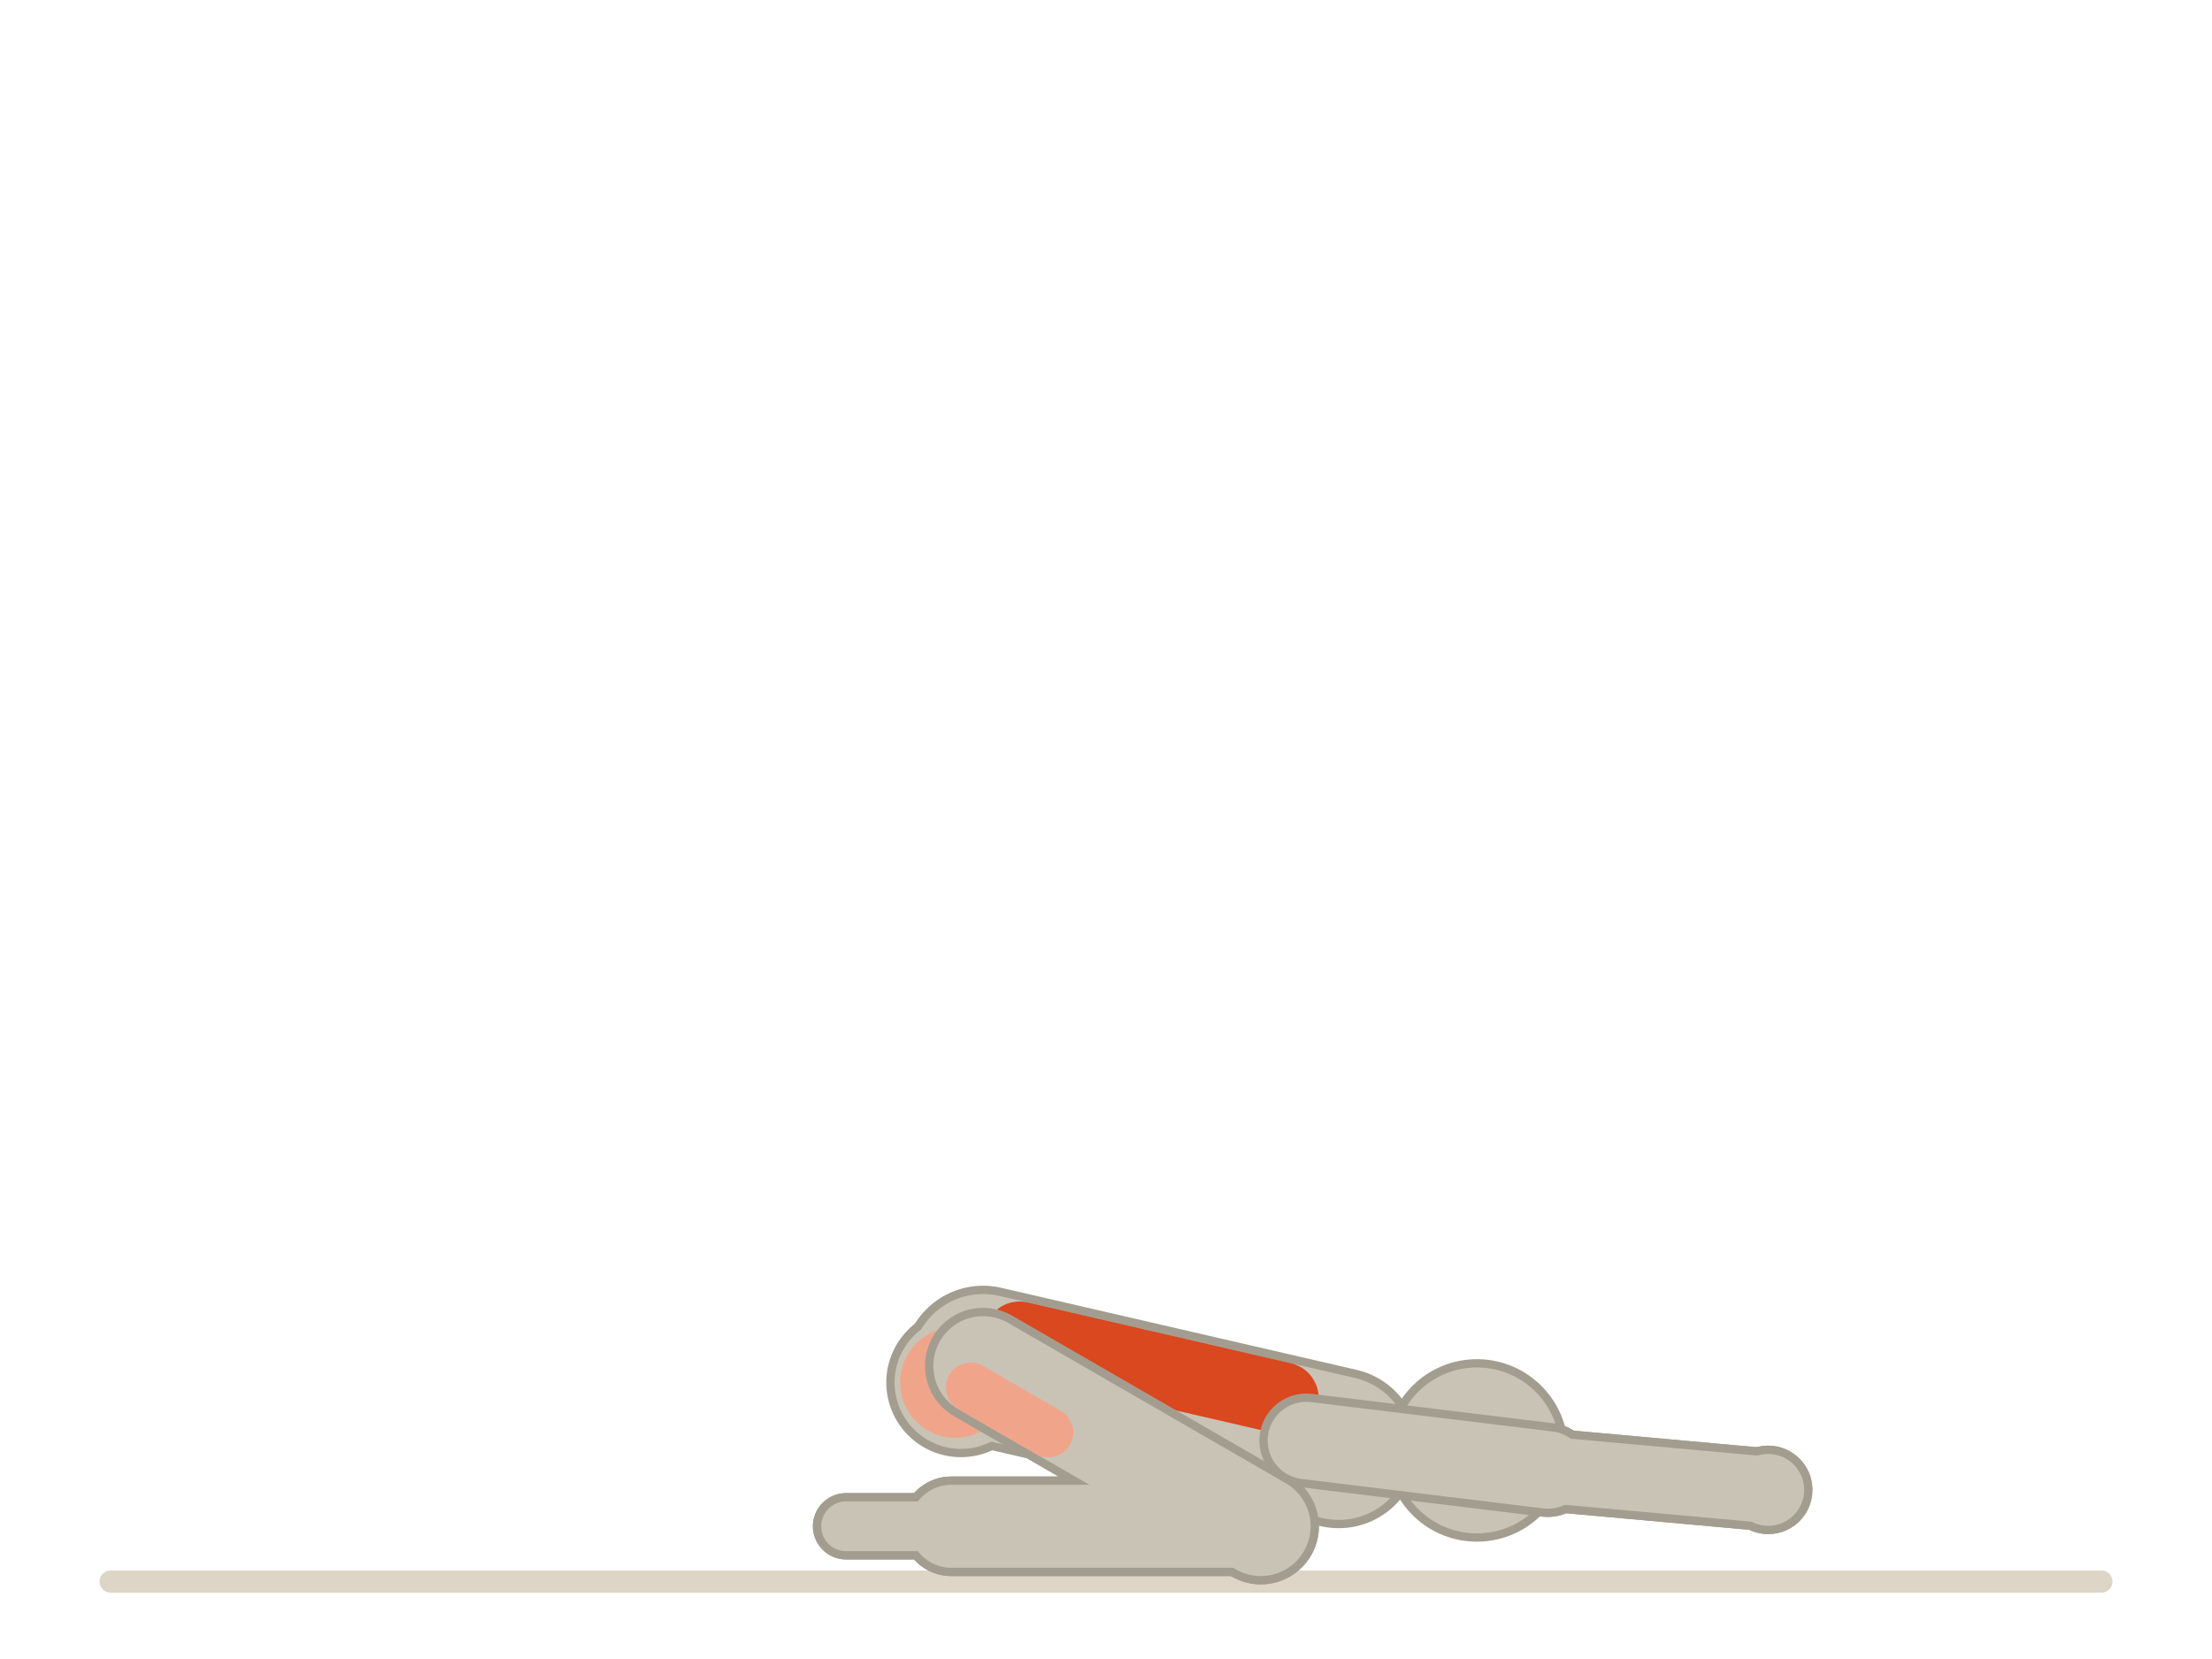
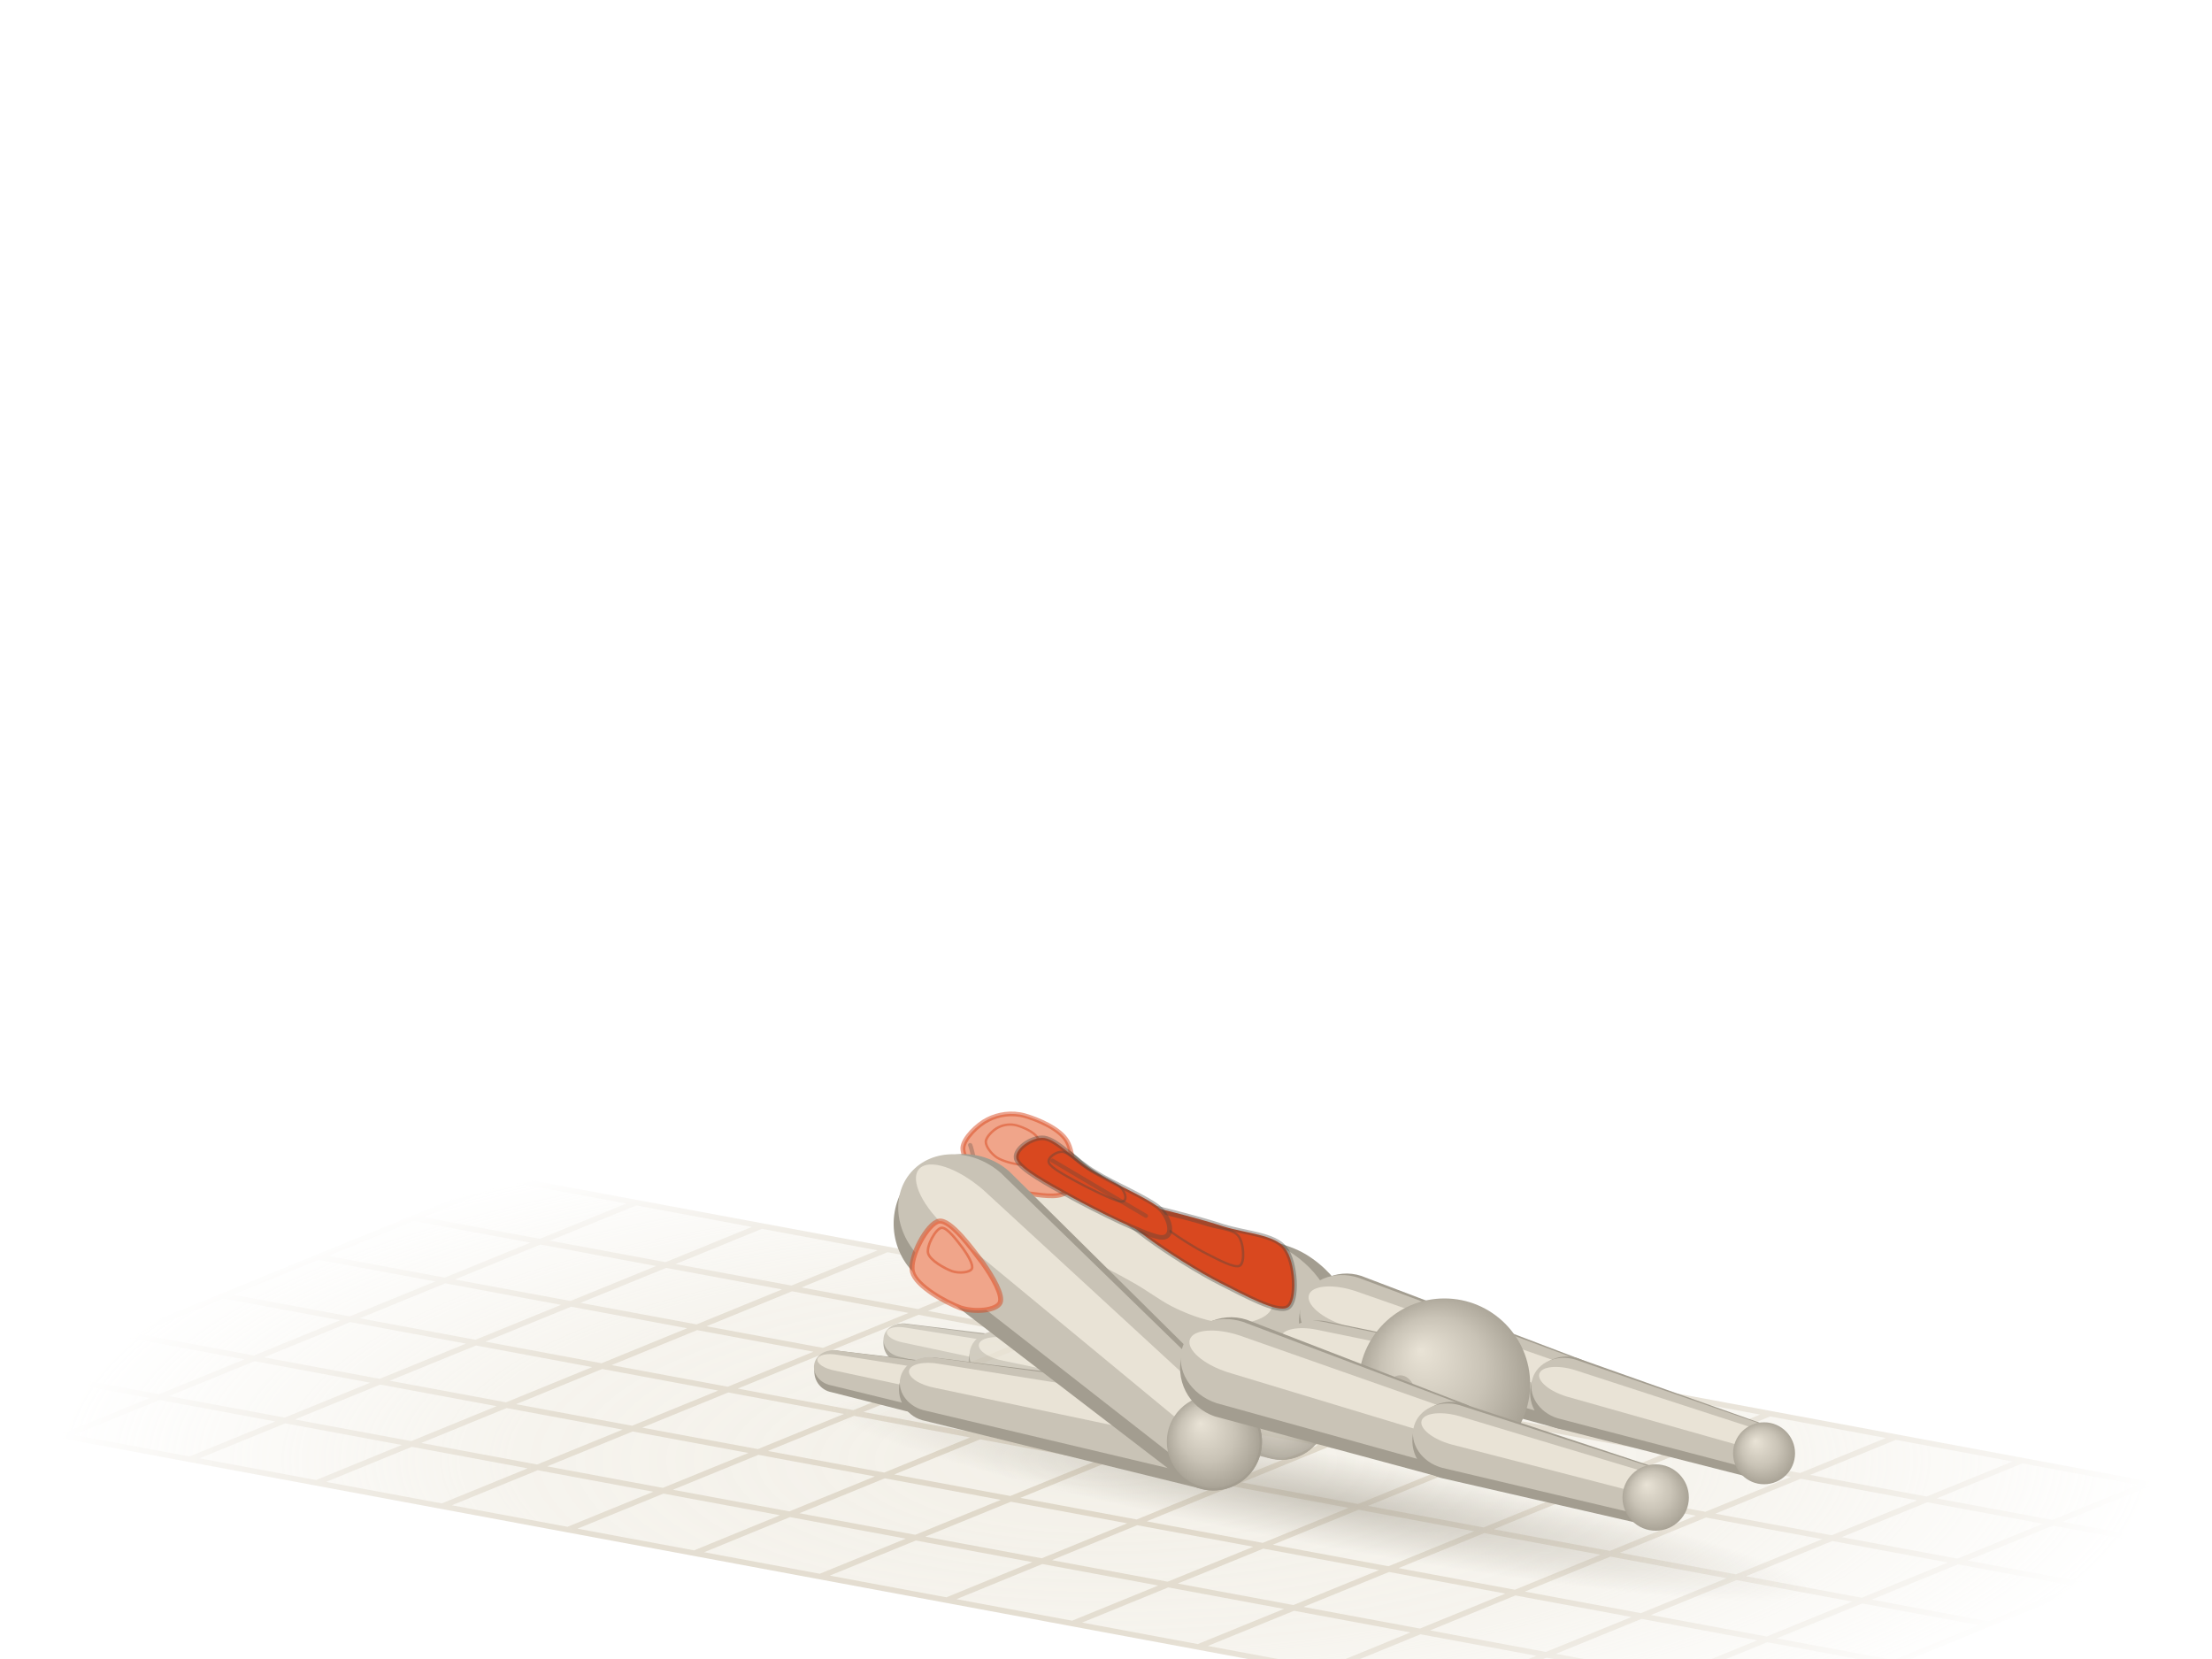
<svg xmlns="http://www.w3.org/2000/svg" viewBox="0 0 400 300">
-   <line x1="20" y1="286" x2="380" y2="286" stroke="#ddd5c5" stroke-width="4" stroke-linecap="round" />
-   <g transform="translate(177.77 247)">
-     <animateTransform attributeName="transform" type="translate" values="177.77 247;172.84 258.08;177.77 247" dur="3s" repeatCount="indefinite" calcMode="spline" keyTimes="0;0.5;1" keySplines="0.45 0 0.55 1;0.45 0 0.55 1" />
-     <g>
-       <g>
-         <g transform="rotate(103)">
-           <animateTransform attributeName="transform" type="rotate" values="103;98;103" dur="3s" repeatCount="indefinite" calcMode="spline" keyTimes="0;0.5;1" keySplines="0.45 0 0.55 1;0.45 0 0.55 1" />
-           <g transform="translate(0 -60)">
-             <g transform="rotate(173.94)">
-               <animateTransform attributeName="transform" type="rotate" values="173.94;176.37;173.94" dur="3s" repeatCount="indefinite" calcMode="spline" keyTimes="0;0.5;1" keySplines="0.45 0 0.55 1;0.45 0 0.55 1" />
-               <line x1="0" y1="0" x2="0" y2="44" stroke="#a39d90" stroke-width="17" stroke-linecap="round" />
-               <g transform="translate(0 44)">
-                 <g transform="rotate(-1.77)">
-                   <line x1="0" y1="0" x2="0" y2="40" stroke="#a39d90" stroke-width="15" stroke-linecap="round" />
-                   <g transform="translate(0 40)">
-                     <g>
-                       <circle cx="0" cy="0" r="8" fill="#a39d90" />
-                     </g>
-                   </g>
-                 </g>
-               </g>
-             </g>
-           </g>
-         </g>
-       </g>
+   <defs>
+     <radialGradient id="aq-sph" cx=".5" cy=".5" r=".55" fx=".36" fy=".3">
+       <stop offset="0" stop-color="#e9e3d6" />
+       <stop offset=".55" stop-color="#c9c3b6" />
+       <stop offset="1" stop-color="#a39d90" />
+     </radialGradient>
+     <path id="aqs0" d="M-8.8 1.1C-8.6 5.5 -8.3 11.9 -5.9 14.3C-3.4 16.7 1.3 15.5 5.9 15.4C10.4 15.3 16.6 13.8 21.5 13.8C26.3 13.7 30.9 14.2 35.1 14.9C39.4 15.5 43.3 17.3 46.8 17.6C50.4 17.9 53.7 17.5 56.6 16.5C59.5 15.5 62.3 13.8 64.4 11.6C66.5 9.4 68.5 6 69.3 3.3C70.1 0.6 70.1 -1.7 69.3 -4.4C68.5 -7.1 66.8 -11 64.4 -13.2C62 -15.4 58.5 -17.1 54.6 -17.6C50.7 -18.1 45.5 -16.6 41 -15.9C36.4 -15.3 31.9 -13.8 27.3 -13.8C22.8 -13.7 17.9 -14.7 13.7 -15.4C9.4 -16.1 5.4 -18.7 2 -18.2C-1.5 -17.6 -5 -15.3 -6.8 -12.1C-8.6 -8.9 -8.9 -3.3 -8.8 1.1Z" />
+     <path id="aqs4" d="M0 9.2L41.9 7A7 7 0 0 0 41.9 -7L0 -9.2A9.2 9.2 0 0 0 0 9.2Z" />
+     <path id="aqs5" d="M0 7L38.4 5.2A5.2 5.2 0 0 0 38.4 -5.2L0 -7A7 7 0 0 0 0 7Z" />
+     <path id="aqs6" d="M0 12.6L60 8.8A8.8 8.8 0 0 0 60 -8.8L0 -12.6A12.6 12.6 0 0 0 0 12.6Z" />
+     <path id="aqs8" d="M0 8.8L51.9 5.8A5.8 5.8 0 0 0 51.9 -5.8L0 -8.8A8.8 8.8 0 0 0 0 8.8Z" />
+     <path id="aqs9" d="M0 5.2L21.3 3.8A3.8 3.8 0 0 0 21.3 -3.8L0 -5.2A5.2 5.2 0 0 0 0 5.2Z" />
+     <path id="aqs10" d="M0 8.6L41.9 6.6A6.6 6.6 0 0 0 41.9 -6.6L0 -8.6A8.6 8.6 0 0 0 0 8.6Z" />
+     <path id="aqs11" d="M0 6.6L37.3 4.9A4.9 4.9 0 0 0 37.3 -4.9L0 -6.6A6.6 6.6 0 0 0 0 6.6Z" />
+     <path id="aqs12" d="M0 11.8L60.6 8.3A8.3 8.3 0 0 0 60.6 -8.3L0 -11.8A11.8 11.8 0 0 0 0 11.8Z" />
+     <path id="aqs14" d="M0 8.3L51.9 5.5A5.5 5.5 0 0 0 51.9 -5.5L0 -8.3A8.3 8.3 0 0 0 0 8.3Z" />
+     <path id="aqs15" d="M0 4.9L21.3 3.6A3.6 3.6 0 0 0 21.3 -3.6L0 -4.9A4.9 4.9 0 0 0 0 4.9Z" />
+     <path id="aqs16" d="M0 6.8L11.2 6.8A6.8 6.8 0 0 0 11.2 -6.8L0 -6.8A6.8 6.8 0 0 0 0 6.8Z" />
+     <radialGradient id="aq-fade" gradientUnits="userSpaceOnUse" cx="200" cy="264" r="190" gradientTransform="translate(200 264) scale(1 .32) translate(-200 -264)">
+       <stop offset="0" stop-color="#fff" />
+       <stop offset=".55" stop-color="#fff" stop-opacity=".75" />
+       <stop offset="1" stop-color="#fff" stop-opacity="0" />
+     </radialGradient>
+     <mask id="aq-gm" maskUnits="userSpaceOnUse" x="0" y="0" width="400" height="300">
+       <rect width="400" height="300" fill="url(#aq-fade)" />
+     </mask>
+     <radialGradient id="aq-shd">
+       <stop offset="0" stop-color="#a39d90" stop-opacity=".5" />
+       <stop offset=".55" stop-color="#a39d90" stop-opacity=".22" />
+       <stop offset="1" stop-color="#a39d90" stop-opacity="0" />
+     </radialGradient>
+   </defs>
+   <g mask="url(#aq-gm)">
+     <path d="M92.1 213.2L411.3 272.6L307.9 314.8L-11.3 255.4Z" fill="#efeadf" fill-opacity=".7" />
+     <path d="M92.1 213.2L-11.3 255.4M114.9 217.5L11.5 259.7M137.7 221.7L34.3 263.9M160.5 225.9L57.1 268.2M183.3 230.2L79.9 272.4M206.1 234.4L102.7 276.6M228.9 238.6L125.5 280.9M251.7 242.9L148.3 285.1M274.5 247.1L171.1 289.4M297.3 251.4L193.9 293.6M320.1 255.6L216.7 297.8M342.9 259.8L239.5 302.1M365.7 264.1L262.3 306.3M388.5 268.3L285.1 310.5M411.3 272.6L307.9 314.8M92.1 213.2L411.3 272.6M74.9 220.3L394 279.6M57.6 227.3L376.8 286.6M40.4 234.3L359.6 293.7M23.2 241.4L342.4 300.7M6 248.4L325.1 307.7M-11.3 255.4L307.9 314.8" fill="none" stroke="#ddd5c5" stroke-width="1" />
+   </g>
+   <g transform="rotate(10.5)">
+     <ellipse fill="url(#aq-shd)" cx="284.2" cy="223" rx="90.3" ry="8.4">
+       <animate attributeName="cx" values="284.2;284.2;284.1;283.8;283.5;283.1;282.8;282.6;282.5;282.6;282.8;283.1;283.5;283.8;284.1;284.2;284.2" dur="3s" repeatCount="indefinite" />
+       <animate attributeName="rx" values="90.3;90.3;90.1;89.8;89.4;89;88.8;88.7;88.6;88.7;88.8;89;89.4;89.8;90.1;90.3;90.3" dur="3s" repeatCount="indefinite" />
+     </ellipse>
+   </g>
+   <g opacity=".82">
+     <g transform="translate(184.3 246.8) rotate(-169.5)">
+       <animateTransform attributeName="transform" type="translate" values="184.3 246.8;184.3 246.9;184.4 246.9;184.5 247;184.5 247;184.5 247;184.4 246.9;184.3 246.9;184.3 246.8;184.3 246.9;184.4 246.9;184.5 247;184.5 247;184.5 247;184.4 246.9;184.3 246.9;184.3 246.8" dur="3s" repeatCount="indefinite" />
+       <animateTransform attributeName="transform" type="rotate" values="-169.5;-169.5;-169.5;-169.5;-169.5;-169.5;-169.5;-169.5;-169.5;-169.5;-169.5;-169.5;-169.5;-169.5;-169.5;-169.5;-169.5" additive="sum" dur="3s" repeatCount="indefinite" />
+       <use href="#aqs15" fill="#a39d90" />
+       <use href="#aqs15" fill="#c9c3b6" transform="matrix(0.98 0 0 0.84 0.6 0.5)" />
+       <use href="#aqs15" fill="#e9e3d6" transform="matrix(0.9 0 0 0.38 2.2 1.5)" />
+     </g>
+     <g transform="translate(231.7 255.7) rotate(-169.5)">
+       <animateTransform attributeName="transform" type="translate" values="231.7 255.7;231.7 255.7;231.8 255.7;231.9 255.8;232 255.8;231.9 255.8;231.8 255.7;231.7 255.7;231.7 255.7;231.7 255.7;231.8 255.7;231.9 255.8;232 255.8;231.9 255.8;231.8 255.7;231.7 255.7;231.7 255.7" dur="3s" repeatCount="indefinite" />
+       <animateTransform attributeName="transform" type="rotate" values="-169.5;-169.5;-169.5;-169.5;-169.5;-169.5;-169.5;-169.5;-169.5;-169.5;-169.5;-169.5;-169.5;-169.5;-169.5;-169.5;-169.5" additive="sum" dur="3s" repeatCount="indefinite" />
+       <use href="#aqs14" fill="#a39d90" />
+       <use href="#aqs14" fill="#c9c3b6" transform="matrix(0.98 0 0 0.84 1.2 0.9)" />
+       <use href="#aqs14" fill="#e9e3d6" transform="matrix(0.9 0 0 0.38 4.4 2.4)" />
+     </g>
+     <g transform="translate(185.3 216.7) rotate(40) scale(1 1)">
+       <animateTransform attributeName="transform" type="translate" values="185.3 216.7;185.1 217;184.7 218;184 219.8;183 222.2;182 224.5;181.3 226.3;180.9 227.3;180.8 227.6;180.9 227.3;181.3 226.3;182 224.5;183 222.2;184 219.8;184.7 218;185.1 217;185.3 216.7" dur="3s" repeatCount="indefinite" />
+       <animateTransform attributeName="transform" type="rotate" values="40;39.7;38.7;36.9;34.5;32.1;30.2;29.2;28.9;29.2;30.2;32.1;34.5;36.9;38.7;39.7;40" additive="sum" dur="3s" repeatCount="indefinite" />
+       <animateTransform attributeName="transform" type="scale" values="1 1;1 1;1 1;0.99 1;0.98 1;0.97 1;0.96 1;0.96 1;0.96 1;0.96 1;0.96 1;0.97 1;0.98 1;0.99 1;1 1;1 1;1 1" additive="sum" dur="3s" repeatCount="indefinite" />
+       <use href="#aqs12" fill="#a39d90" />
+       <use href="#aqs12" fill="#c9c3b6" transform="matrix(0.98 0 0 0.84 -0.8 -0.8)" />
+       <use href="#aqs12" fill="#e9e3d6" transform="matrix(0.9 0 0 0.38 -0.9 -2.1)" />
+       <path id="aqm13" d="M-3.6 2.4C-5 3.9 -3.4 10.4 -1.2 11.8C1 13.3 7.1 12 9.7 11C12.3 10.1 14.9 7.4 14.5 6C14.1 4.7 10.3 3.5 7.3 2.9C4.2 2.2 -2.2 0.9 -3.6 2.4Z" fill="#f0a58a" stroke="#d9481f" stroke-opacity=".5" stroke-width=".9" stroke-linejoin="round" />
+       <use href="#aqm13" fill="#fffdf8" fill-opacity=".3" stroke="none" transform="matrix(0.5 0 0 0.5 -0.4 1.7)" />
+     </g>
+     <g transform="translate(231.7 255.7)">
+       <animateTransform attributeName="transform" type="translate" values="231.7 255.7;231.7 255.7;231.8 255.7;231.9 255.8;232 255.8;231.9 255.8;231.8 255.7;231.7 255.7;231.7 255.7;231.7 255.7;231.8 255.7;231.9 255.8;232 255.8;231.9 255.8;231.8 255.7;231.7 255.7;231.7 255.7" dur="3s" repeatCount="indefinite" />
+       <circle r="7.9" fill="url(#aq-sph)" />
    </g>
  </g>
-   <g transform="translate(177.77 247)">
-     <animateTransform attributeName="transform" type="translate" values="177.77 247;172.84 258.08;177.77 247" dur="3s" repeatCount="indefinite" calcMode="spline" keyTimes="0;0.5;1" keySplines="0.45 0 0.55 1;0.45 0 0.55 1" />
-     <g>
-       <g>
-         <g transform="rotate(103)">
-           <animateTransform attributeName="transform" type="rotate" values="103;98;103" dur="3s" repeatCount="indefinite" calcMode="spline" keyTimes="0;0.5;1" keySplines="0.45 0 0.55 1;0.45 0 0.55 1" />
-           <g transform="translate(0 -60)">
-             <g transform="rotate(173.94)">
-               <animateTransform attributeName="transform" type="rotate" values="173.94;176.37;173.94" dur="3s" repeatCount="indefinite" calcMode="spline" keyTimes="0;0.5;1" keySplines="0.45 0 0.55 1;0.45 0 0.55 1" />
-               <line x1="0" y1="0" x2="0" y2="44" stroke="#c9c3b6" stroke-width="14" stroke-linecap="round" />
-               <g transform="translate(0 44)">
-                 <g transform="rotate(-1.77)">
-                   <line x1="0" y1="0" x2="0" y2="40" stroke="#c9c3b6" stroke-width="12" stroke-linecap="round" />
-                   <g transform="translate(0 40)">
-                     <g>
-                       <circle cx="0" cy="0" r="6.5" fill="#c9c3b6" />
-                     </g>
-                   </g>
-                 </g>
-               </g>
-             </g>
-           </g>
-         </g>
-       </g>
-     </g>
+   <g transform="translate(172 251.9) rotate(-169.5)">
+     <animateTransform attributeName="transform" type="translate" values="172 251.9;172 251.9;172.1 252;172.2 252;172.2 252.1;172.2 252;172.1 251.9;172 251.9;172 251.9;172 251.9;172.1 251.9;172.2 252;172.2 252.1;172.2 252;172.1 252;172 251.9;172 251.9" dur="3s" repeatCount="indefinite" />
+     <animateTransform attributeName="transform" type="rotate" values="-169.5;-169.5;-169.5;-169.5;-169.5;-169.5;-169.5;-169.5;-169.5;-169.5;-169.5;-169.5;-169.5;-169.5;-169.5;-169.5;-169.5" additive="sum" dur="3s" repeatCount="indefinite" />
+     <use href="#aqs9" fill="#a39d90" />
+     <use href="#aqs9" fill="#c9c3b6" transform="matrix(0.98 0 0 0.84 0.7 0.6)" />
+     <use href="#aqs9" fill="#e9e3d6" transform="matrix(0.9 0 0 0.38 2.3 1.6)" />
  </g>
-   <g transform="translate(177.77 247)">
-     <animateTransform attributeName="transform" type="translate" values="177.77 247;172.84 258.08;177.77 247" dur="3s" repeatCount="indefinite" calcMode="spline" keyTimes="0;0.5;1" keySplines="0.45 0 0.55 1;0.45 0 0.55 1" />
-     <g>
-       <g>
-         <g transform="rotate(-60)">
-           <animateTransform attributeName="transform" type="rotate" values="-60;-72;-60" dur="3s" repeatCount="indefinite" calcMode="spline" keyTimes="0;0.5;1" keySplines="0.45 0 0.55 1;0.45 0 0.55 1" />
-           <line x1="0" y1="0" x2="0" y2="58" stroke="#a39d90" stroke-width="21" stroke-linecap="round" />
-           <g transform="translate(0 58)">
-             <g transform="rotate(150)">
-               <animateTransform attributeName="transform" type="rotate" values="150;162;150" dur="3s" repeatCount="indefinite" calcMode="spline" keyTimes="0;0.5;1" keySplines="0.45 0 0.55 1;0.45 0 0.55 1" />
-               <line x1="0" y1="0" x2="0" y2="56" stroke="#a39d90" stroke-width="18" stroke-linecap="round" />
-               <g transform="translate(0 56)">
-                 <g transform="rotate(90)">
-                   <line x1="-4" y1="0" x2="19" y2="0" stroke="#a39d90" stroke-width="12" stroke-linecap="round" />
-                 </g>
-               </g>
-             </g>
-           </g>
-         </g>
-       </g>
-     </g>
+   <g transform="translate(219.4 260.7) rotate(-169.5)">
+     <animateTransform attributeName="transform" type="translate" values="219.4 260.7;219.4 260.7;219.5 260.8;219.6 260.8;219.6 260.9;219.6 260.8;219.5 260.8;219.4 260.7;219.4 260.7;219.4 260.7;219.5 260.8;219.6 260.8;219.6 260.9;219.6 260.8;219.5 260.8;219.4 260.7;219.4 260.7" dur="3s" repeatCount="indefinite" />
+     <animateTransform attributeName="transform" type="rotate" values="-169.5;-169.5;-169.5;-169.5;-169.5;-169.5;-169.5;-169.5;-169.5;-169.5;-169.5;-169.5;-169.5;-169.5;-169.5;-169.5;-169.5" additive="sum" dur="3s" repeatCount="indefinite" />
+     <use href="#aqs8" fill="#a39d90" />
+     <use href="#aqs8" fill="#c9c3b6" transform="matrix(0.98 0 0 0.84 1.2 0.9)" />
+     <use href="#aqs8" fill="#e9e3d6" transform="matrix(0.9 0 0 0.38 4.5 2.6)" />
  </g>
-   <g transform="translate(177.77 247)">
-     <animateTransform attributeName="transform" type="translate" values="177.77 247;172.84 258.08;177.77 247" dur="3s" repeatCount="indefinite" calcMode="spline" keyTimes="0;0.5;1" keySplines="0.45 0 0.55 1;0.45 0 0.55 1" />
-     <g>
-       <g>
-         <g transform="rotate(-60)">
-           <animateTransform attributeName="transform" type="rotate" values="-60;-72;-60" dur="3s" repeatCount="indefinite" calcMode="spline" keyTimes="0;0.5;1" keySplines="0.45 0 0.55 1;0.45 0 0.55 1" />
-           <line x1="0" y1="0" x2="0" y2="58" stroke="#c9c3b6" stroke-width="18" stroke-linecap="round" />
-           <line x1="-4.5" y1="0" x2="-4.5" y2="16.24" stroke="#f0a58a" stroke-width="9" stroke-linecap="round" />
-           <g transform="translate(0 58)">
-             <g transform="rotate(150)">
-               <animateTransform attributeName="transform" type="rotate" values="150;162;150" dur="3s" repeatCount="indefinite" calcMode="spline" keyTimes="0;0.5;1" keySplines="0.45 0 0.55 1;0.45 0 0.55 1" />
-               <line x1="0" y1="0" x2="0" y2="56" stroke="#c9c3b6" stroke-width="15" stroke-linecap="round" />
-               <g transform="translate(0 56)">
-                 <g transform="rotate(90)">
-                   <line x1="-4" y1="0" x2="19" y2="0" stroke="#c9c3b6" stroke-width="9" stroke-linecap="round" />
-                 </g>
-               </g>
-             </g>
-           </g>
-         </g>
-       </g>
-     </g>
+   <g transform="translate(179.7 219) rotate(24.4) scale(1 0.92)">
+     <animateTransform attributeName="transform" type="translate" values="179.7 219;179.6 219.3;179.2 220.3;178.5 222.1;177.5 224.4;176.5 226.8;175.8 228.6;175.4 229.6;175.2 229.9;175.4 229.6;175.8 228.6;176.5 226.8;177.5 224.4;178.5 222.1;179.2 220.3;179.6 219.3;179.7 219" dur="3s" repeatCount="indefinite" />
+     <animateTransform attributeName="transform" type="rotate" values="24.4;24.3;23.8;23;21.8;20.7;19.9;19.4;19.2;19.4;19.9;20.7;21.8;23;23.8;24.3;24.4" additive="sum" dur="3s" repeatCount="indefinite" />
+     <animateTransform attributeName="transform" type="scale" values="1 0.92;1 0.92;1 0.92;0.99 0.92;0.99 0.92;0.99 0.92;0.98 0.92;0.98 0.91;0.98 0.91;0.98 0.91;0.98 0.92;0.99 0.92;0.99 0.92;0.99 0.92;1 0.92;1 0.92;1 0.92" additive="sum" dur="3s" repeatCount="indefinite" />
+     <use href="#aqs0" fill="#a39d90" />
+     <use href="#aqs0" fill="#c9c3b6" transform="matrix(0.94 0 0 0.86 -0.2 -1.7)" />
+     <use href="#aqs0" fill="#e9e3d6" transform="matrix(0.72 0 0 0.42 2.7 -4.8)" />
+     <path id="aqm1" d="M10.7 -9.9C11.1 -12 8.9 -16.9 6.8 -18.5C4.7 -20.1 0.5 -20 -2 -19.6C-4.4 -19.2 -6.5 -17.7 -7.8 -15.9C-9.1 -14.2 -10.4 -10.6 -9.8 -8.8C-9.1 -7 -6.3 -5.4 -3.9 -4.9C-1.5 -4.5 2.4 -5.2 4.9 -6.1C7.3 -6.9 10.4 -7.8 10.7 -9.9Z" fill="#f0a58a" stroke="#d9481f" stroke-opacity=".5" stroke-width=".9" stroke-linejoin="round" />
+     <use href="#aqm1" fill="#fffdf8" fill-opacity=".3" stroke="none" transform="matrix(0.5 0 0 0.5 -1.6 -7.4)" />
+     <path d="M-8.8 -9.9C-8.1 -9.2 -6.5 -6.4 -4.9 -5.5C-3.3 -4.6 0 -4.6 1 -4.4" fill="none" stroke="#4a4640" stroke-opacity=".3" stroke-width=".8" stroke-linecap="round" />
+     <path id="aqm2" d="M55.6 -6.6C56.9 -8.5 53.5 -15.5 50.7 -17C48 -18.6 43.3 -16.5 39 -15.9C34.8 -15.4 29.1 -14.3 25.4 -13.5C21.6 -12.8 16.3 -12.5 16.6 -11.5C16.9 -10.6 22.9 -8.7 27.3 -7.7C31.7 -6.7 38.2 -5.7 42.9 -5.5C47.6 -5.3 54.3 -4.7 55.6 -6.6Z" fill="#d9481f" stroke="#4a4640" stroke-opacity=".38" stroke-width=".9" stroke-linejoin="round" />
+     <use href="#aqm2" fill="#fffdf8" fill-opacity=".3" stroke="none" transform="matrix(0.5 0 0 0.5 16.8 -6.9)" />
+     <path id="aqm3" d="M29.3 -8.8C31.9 -9.6 29.9 -12.8 27.3 -13.9C24.7 -14.9 17.7 -14.6 13.7 -15.2C9.6 -15.7 5.2 -17.9 2.9 -17.2C0.7 -16.5 -1.5 -12.4 0 -11C1.5 -9.6 6.8 -9.2 11.7 -8.8C16.6 -8.4 26.7 -8 29.3 -8.8Z" fill="#d9481f" stroke="#4a4640" stroke-opacity=".38" stroke-width=".9" stroke-linejoin="round" />
+     <use href="#aqm3" fill="#fffdf8" fill-opacity=".3" stroke="none" transform="matrix(0.5 0 0 0.5 5.5 -7.6)" />
+     <path d="M25.4 -11.5C22.1 -11.9 9.1 -13.4 5.9 -13.8" fill="none" stroke="#4a4640" stroke-opacity=".3" stroke-width=".8" stroke-linecap="round" />
  </g>
-   <g transform="translate(177.77 247)">
-     <animateTransform attributeName="transform" type="translate" values="177.77 247;172.84 258.08;177.77 247" dur="3s" repeatCount="indefinite" calcMode="spline" keyTimes="0;0.5;1" keySplines="0.45 0 0.55 1;0.45 0 0.55 1" />
-     <g>
-       <g>
-         <g transform="rotate(103)">
-           <animateTransform attributeName="transform" type="rotate" values="103;98;103" dur="3s" repeatCount="indefinite" calcMode="spline" keyTimes="0;0.5;1" keySplines="0.45 0 0.55 1;0.45 0 0.55 1" />
-           <line x1="0" y1="0" x2="0" y2="-66" stroke="#a39d90" stroke-width="29" stroke-linecap="round" />
-           <g transform="translate(0 -66)">
-             <g transform="rotate(-12)">
-               <animateTransform attributeName="transform" type="rotate" values="-12;-8;-12" dur="3s" repeatCount="indefinite" calcMode="spline" keyTimes="0;0.5;1" keySplines="0.45 0 0.55 1;0.45 0 0.55 1" />
-               <line x1="0" y1="0" x2="0" y2="-12" stroke="#a39d90" stroke-width="15" stroke-linecap="round" />
-               <circle cx="0" cy="-25" r="16.5" fill="#a39d90" />
-             </g>
-           </g>
-         </g>
-       </g>
-       <circle cx="-4" cy="3" r="13.5" fill="#a39d90" />
-     </g>
+   <g transform="translate(174.2 221.3) rotate(41.1) scale(1 1)">
+     <animateTransform attributeName="transform" type="translate" values="174.2 221.3;174.1 221.6;173.7 222.6;172.9 224.3;171.9 226.7;171 229;170.2 230.8;169.8 231.8;169.7 232.1;169.8 231.8;170.2 230.8;171 229;171.9 226.7;172.9 224.3;173.7 222.6;174.1 221.6;174.2 221.3" dur="3s" repeatCount="indefinite" />
+     <animateTransform attributeName="transform" type="rotate" values="41.1;40.8;39.8;38;35.6;33.2;31.3;30.2;29.9;30.2;31.3;33.2;35.6;38;39.8;40.8;41.1" additive="sum" dur="3s" repeatCount="indefinite" />
+     <animateTransform attributeName="transform" type="scale" values="1 1;1 1;1 1;0.99 1;0.98 1;0.97 1;0.96 1;0.96 1;0.96 1;0.96 1;0.96 1;0.97 1;0.98 1;0.99 1;1 1;1 1;1 1" additive="sum" dur="3s" repeatCount="indefinite" />
+     <use href="#aqs6" fill="#a39d90" />
+     <use href="#aqs6" fill="#c9c3b6" transform="matrix(0.98 0 0 0.84 -0.9 -0.8)" />
+     <use href="#aqs6" fill="#e9e3d6" transform="matrix(0.9 0 0 0.38 -1.2 -2.2)" />
+     <path id="aqm7" d="M-3.6 2.5C-5 4.1 -3.4 11.1 -1.2 12.6C1 14.1 7 12.8 9.6 11.8C12.2 10.7 14.8 7.9 14.4 6.4C14 5 10.2 3.7 7.2 3C4.2 2.4 -2.2 0.9 -3.6 2.5Z" fill="#f0a58a" stroke="#d9481f" stroke-opacity=".5" stroke-width=".9" stroke-linejoin="round" />
+     <use href="#aqm7" fill="#fffdf8" fill-opacity=".3" stroke="none" transform="matrix(0.5 0 0 0.5 -0.7 1.9)" />
  </g>
-   <g transform="translate(177.77 247)">
-     <animateTransform attributeName="transform" type="translate" values="177.77 247;172.84 258.08;177.77 247" dur="3s" repeatCount="indefinite" calcMode="spline" keyTimes="0;0.5;1" keySplines="0.45 0 0.55 1;0.45 0 0.55 1" />
-     <g>
-       <g>
-         <g transform="rotate(103)">
-           <animateTransform attributeName="transform" type="rotate" values="103;98;103" dur="3s" repeatCount="indefinite" calcMode="spline" keyTimes="0;0.5;1" keySplines="0.45 0 0.55 1;0.45 0 0.55 1" />
-           <line x1="0" y1="0" x2="0" y2="-66" stroke="#c9c3b6" stroke-width="26" stroke-linecap="round" />
-           <line x1="-6.5" y1="-27.72" x2="-6.5" y2="-54.12" stroke="#d9481f" stroke-width="13" stroke-linecap="round" />
-           <line x1="-6.5" y1="-5.28" x2="-6.5" y2="-26.4" stroke="#d9481f" stroke-width="13" stroke-linecap="round" />
-           <g transform="translate(0 -66)">
-             <g transform="rotate(-12)">
-               <animateTransform attributeName="transform" type="rotate" values="-12;-8;-12" dur="3s" repeatCount="indefinite" calcMode="spline" keyTimes="0;0.5;1" keySplines="0.45 0 0.55 1;0.45 0 0.55 1" />
-               <line x1="0" y1="0" x2="0" y2="-12" stroke="#c9c3b6" stroke-width="12" stroke-linecap="round" />
-               <circle cx="0" cy="-25" r="15" fill="#c9c3b6" />
-             </g>
-           </g>
-         </g>
-       </g>
-       <circle cx="-4" cy="3" r="12" fill="#c9c3b6" />
-       <circle cx="-5" cy="3" r="10" fill="#f0a58a" />
-     </g>
+   <g transform="translate(219.4 260.7)">
+     <animateTransform attributeName="transform" type="translate" values="219.4 260.7;219.4 260.7;219.5 260.8;219.6 260.8;219.6 260.9;219.6 260.8;219.5 260.8;219.4 260.7;219.4 260.7;219.4 260.7;219.5 260.8;219.6 260.8;219.6 260.9;219.6 260.8;219.5 260.8;219.4 260.7;219.4 260.7" dur="3s" repeatCount="indefinite" />
+     <circle r="8.4" fill="url(#aq-sph)" />
  </g>
-   <g transform="translate(177.77 247)">
-     <animateTransform attributeName="transform" type="translate" values="177.77 247;172.84 258.08;177.77 247" dur="3s" repeatCount="indefinite" calcMode="spline" keyTimes="0;0.5;1" keySplines="0.45 0 0.55 1;0.45 0 0.55 1" />
-     <g>
-       <g>
-         <g transform="rotate(-60)">
-           <animateTransform attributeName="transform" type="rotate" values="-60;-72;-60" dur="3s" repeatCount="indefinite" calcMode="spline" keyTimes="0;0.5;1" keySplines="0.45 0 0.55 1;0.45 0 0.55 1" />
-           <line x1="0" y1="0" x2="0" y2="58" stroke="#a39d90" stroke-width="21" stroke-linecap="round" />
-           <g transform="translate(0 58)">
-             <g transform="rotate(150)">
-               <animateTransform attributeName="transform" type="rotate" values="150;162;150" dur="3s" repeatCount="indefinite" calcMode="spline" keyTimes="0;0.5;1" keySplines="0.45 0 0.55 1;0.45 0 0.55 1" />
-               <line x1="0" y1="0" x2="0" y2="56" stroke="#a39d90" stroke-width="18" stroke-linecap="round" />
-               <g transform="translate(0 56)">
-                 <g transform="rotate(90)">
-                   <line x1="-4" y1="0" x2="19" y2="0" stroke="#a39d90" stroke-width="12" stroke-linecap="round" />
-                 </g>
-               </g>
-             </g>
-           </g>
-         </g>
-       </g>
-     </g>
+   <g transform="translate(243.5 238.9) rotate(18.1) scale(1 1)">
+     <animateTransform attributeName="transform" type="translate" values="243.5 238.9;243.4 239.1;243.1 239.6;242.5 240.5;241.7 241.7;240.9 242.9;240.3 243.8;240 244.3;239.9 244.5;240 244.3;240.3 243.8;240.9 242.9;241.7 241.7;242.5 240.5;243.1 239.6;243.4 239.1;243.5 238.9" dur="3s" repeatCount="indefinite" />
+     <animateTransform attributeName="transform" type="rotate" values="18.1;18;17.8;17.3;16.7;16.1;15.7;15.4;15.4;15.4;15.7;16.1;16.7;17.3;17.8;18;18.1" additive="sum" dur="3s" repeatCount="indefinite" />
+     <animateTransform attributeName="transform" type="scale" values="1 1;1 1;1 1;1 1;0.99 1;0.99 1;0.99 1;0.99 1;0.99 1;0.99 1;0.99 1;0.99 1;0.99 1;1 1;1 1;1 1;1 1" additive="sum" dur="3s" repeatCount="indefinite" />
+     <use href="#aqs10" fill="#a39d90" />
+     <use href="#aqs10" fill="#c9c3b6" transform="matrix(0.98 0 0 0.84 -0.4 -0.9)" />
+     <use href="#aqs10" fill="#e9e3d6" transform="matrix(0.9 0 0 0.38 -0.2 -2.4)" />
  </g>
-   <g transform="translate(177.77 247)">
-     <animateTransform attributeName="transform" type="translate" values="177.77 247;172.84 258.08;177.77 247" dur="3s" repeatCount="indefinite" calcMode="spline" keyTimes="0;0.5;1" keySplines="0.45 0 0.55 1;0.45 0 0.55 1" />
-     <g>
-       <g>
-         <g transform="rotate(-60)">
-           <animateTransform attributeName="transform" type="rotate" values="-60;-72;-60" dur="3s" repeatCount="indefinite" calcMode="spline" keyTimes="0;0.5;1" keySplines="0.45 0 0.55 1;0.45 0 0.55 1" />
-           <line x1="0" y1="0" x2="0" y2="58" stroke="#c9c3b6" stroke-width="18" stroke-linecap="round" />
-           <line x1="-4.5" y1="0" x2="-4.5" y2="16.24" stroke="#f0a58a" stroke-width="9" stroke-linecap="round" />
-           <g transform="translate(0 58)">
-             <g transform="rotate(150)">
-               <animateTransform attributeName="transform" type="rotate" values="150;162;150" dur="3s" repeatCount="indefinite" calcMode="spline" keyTimes="0;0.5;1" keySplines="0.45 0 0.55 1;0.45 0 0.55 1" />
-               <line x1="0" y1="0" x2="0" y2="56" stroke="#c9c3b6" stroke-width="15" stroke-linecap="round" />
-               <g transform="translate(0 56)">
-                 <g transform="rotate(90)">
-                   <line x1="-4" y1="0" x2="19" y2="0" stroke="#c9c3b6" stroke-width="9" stroke-linecap="round" />
-                 </g>
-               </g>
-             </g>
-           </g>
-         </g>
-       </g>
-     </g>
+   <g transform="translate(283.3 251.9)">
+     <animateTransform attributeName="transform" type="translate" values="283.3 251.9;283.2 252;282.9 252.4;282.4 253;281.7 253.7;280.9 254.5;280.3 255.1;280 255.4;279.9 255.5;280 255.4;280.3 255.1;280.9 254.5;281.7 253.7;282.4 253;282.9 252.4;283.2 252;283.3 251.9" dur="3s" repeatCount="indefinite" />
+     <circle r="6.4" fill="url(#aq-sph)" />
  </g>
-   <g transform="translate(177.77 247)">
-     <animateTransform attributeName="transform" type="translate" values="177.77 247;172.84 258.08;177.77 247" dur="3s" repeatCount="indefinite" calcMode="spline" keyTimes="0;0.5;1" keySplines="0.45 0 0.55 1;0.45 0 0.55 1" />
-     <g>
-       <g>
-         <g transform="rotate(103)">
-           <animateTransform attributeName="transform" type="rotate" values="103;98;103" dur="3s" repeatCount="indefinite" calcMode="spline" keyTimes="0;0.5;1" keySplines="0.45 0 0.55 1;0.45 0 0.55 1" />
-           <g transform="translate(0 -60)">
-             <g transform="rotate(173.94)">
-               <animateTransform attributeName="transform" type="rotate" values="173.94;176.37;173.94" dur="3s" repeatCount="indefinite" calcMode="spline" keyTimes="0;0.5;1" keySplines="0.45 0 0.55 1;0.45 0 0.55 1" />
-               <line x1="0" y1="0" x2="0" y2="44" stroke="#a39d90" stroke-width="17" stroke-linecap="round" />
-               <g transform="translate(0 44)">
-                 <g transform="rotate(-1.77)">
-                   <line x1="0" y1="0" x2="0" y2="40" stroke="#a39d90" stroke-width="15" stroke-linecap="round" />
-                   <g transform="translate(0 40)">
-                     <g>
-                       <circle cx="0" cy="0" r="8" fill="#a39d90" />
-                     </g>
-                   </g>
-                 </g>
-               </g>
-             </g>
-           </g>
-         </g>
-       </g>
-     </g>
+   <g transform="translate(238.4 245.6) rotate(11.6)">
+     <animateTransform attributeName="transform" type="translate" values="238.4 245.6;238.3 245.7;238 246.2;237.4 247.1;236.7 248.2;235.9 249.2;235.3 250.1;234.9 250.5;234.8 250.7;234.9 250.5;235.3 250.1;235.9 249.2;236.7 248.2;237.4 247.1;238 246.2;238.3 245.7;238.4 245.6" dur="3s" repeatCount="indefinite" />
+     <animateTransform attributeName="transform" type="rotate" values="11.6;11.6;11.5;11.3;11.1;10.8;10.7;10.6;10.5;10.6;10.7;10.8;11.1;11.3;11.5;11.6;11.6" additive="sum" dur="3s" repeatCount="indefinite" />
+     <use href="#aqs16" fill="#a39d90" />
+     <use href="#aqs16" fill="#c9c3b6" transform="matrix(0.98 0 0 0.84 -0.6 -0.9)" />
+     <use href="#aqs16" fill="#e9e3d6" transform="matrix(0.9 0 0 0.38 -1.3 -2.4)" />
  </g>
-   <g transform="translate(177.77 247)">
-     <animateTransform attributeName="transform" type="translate" values="177.77 247;172.84 258.08;177.77 247" dur="3s" repeatCount="indefinite" calcMode="spline" keyTimes="0;0.5;1" keySplines="0.45 0 0.55 1;0.45 0 0.55 1" />
-     <g>
-       <g>
-         <g transform="rotate(103)">
-           <animateTransform attributeName="transform" type="rotate" values="103;98;103" dur="3s" repeatCount="indefinite" calcMode="spline" keyTimes="0;0.5;1" keySplines="0.45 0 0.55 1;0.45 0 0.55 1" />
-           <g transform="translate(0 -60)">
-             <g transform="rotate(173.94)">
-               <animateTransform attributeName="transform" type="rotate" values="173.94;176.37;173.94" dur="3s" repeatCount="indefinite" calcMode="spline" keyTimes="0;0.5;1" keySplines="0.45 0 0.55 1;0.45 0 0.55 1" />
-               <line x1="0" y1="0" x2="0" y2="44" stroke="#c9c3b6" stroke-width="14" stroke-linecap="round" />
-               <g transform="translate(0 44)">
-                 <g transform="rotate(-1.77)">
-                   <line x1="0" y1="0" x2="0" y2="40" stroke="#c9c3b6" stroke-width="12" stroke-linecap="round" />
-                   <g transform="translate(0 40)">
-                     <g>
-                       <circle cx="0" cy="0" r="6.5" fill="#c9c3b6" />
-                     </g>
-                   </g>
-                 </g>
-               </g>
-             </g>
-           </g>
-         </g>
-       </g>
-     </g>
+   <g transform="translate(261.2 250.3)">
+     <animateTransform attributeName="transform" type="translate" values="261.2 250.3;261.1 250.4;260.8 250.9;260.2 251.6;259.5 252.6;258.7 253.6;258.1 254.4;257.7 254.8;257.6 254.9;257.7 254.8;258.1 254.4;258.7 253.6;259.5 252.6;260.2 251.6;260.8 250.9;261.1 250.4;261.2 250.3" dur="3s" repeatCount="indefinite" />
+     <circle r="15.5" fill="url(#aq-sph)" />
+     <ellipse cx="-8" cy="2.2" rx="2.8" ry="3.8" fill="#a39d90" fill-opacity=".55" />
+   </g>
+   <g transform="translate(283.3 251.9) rotate(16.9) scale(1 1)">
+     <animateTransform attributeName="transform" type="translate" values="283.3 251.9;283.2 252;282.9 252.4;282.4 253;281.7 253.7;280.9 254.5;280.3 255.1;280 255.4;279.9 255.5;280 255.4;280.3 255.1;280.9 254.5;281.7 253.7;282.4 253;282.9 252.4;283.2 252;283.3 251.9" dur="3s" repeatCount="indefinite" />
+     <animateTransform attributeName="transform" type="rotate" values="16.9;16.8;16.5;16.1;15.4;14.8;14.4;14.1;14;14.1;14.4;14.8;15.4;16.1;16.5;16.8;16.9" additive="sum" dur="3s" repeatCount="indefinite" />
+     <animateTransform attributeName="transform" type="scale" values="1 1;1 1;1 1;1 1;0.99 1;0.99 1;0.99 1;0.99 1;0.99 1;0.99 1;0.99 1;0.99 1;0.99 1;1 1;1 1;1 1;1 1" additive="sum" dur="3s" repeatCount="indefinite" />
+     <use href="#aqs11" fill="#a39d90" />
+     <use href="#aqs11" fill="#c9c3b6" transform="matrix(0.98 0 0 0.84 -0.2 -0.7)" />
+     <use href="#aqs11" fill="#e9e3d6" transform="matrix(0.9 0 0 0.38 0.2 -1.9)" />
+   </g>
+   <g transform="translate(319 262.8)">
+     <animateTransform attributeName="transform" type="translate" values="319 262.8;319 262.8;318.7 263;318.2 263.2;317.4 263.6;316.7 264;316.1 264.2;315.8 264.4;315.7 264.4;315.8 264.4;316.1 264.2;316.7 264;317.4 263.6;318.2 263.2;318.7 263;319 262.8;319 262.8" dur="3s" repeatCount="indefinite" />
+     <circle r="5.6" fill="url(#aq-sph)" />
+   </g>
+   <g transform="translate(222.6 247.4) rotate(18.1) scale(1 1)">
+     <animateTransform attributeName="transform" type="translate" values="222.6 247.4;222.5 247.6;222.2 248.1;221.6 249.1;220.8 250.3;220 251.5;219.4 252.4;219.1 252.9;219 253;219.1 252.9;219.4 252.4;220 251.5;220.8 250.3;221.6 249.1;222.2 248.1;222.5 247.6;222.6 247.4" dur="3s" repeatCount="indefinite" />
+     <animateTransform attributeName="transform" type="rotate" values="18.1;18;17.8;17.3;16.7;16.1;15.7;15.4;15.4;15.4;15.7;16.1;16.7;17.3;17.8;18;18.1" additive="sum" dur="3s" repeatCount="indefinite" />
+     <animateTransform attributeName="transform" type="scale" values="1 1;1 1;1 1;1 1;0.99 1;0.99 1;0.99 1;0.99 1;0.99 1;0.99 1;0.99 1;0.99 1;0.99 1;1 1;1 1;1 1;1 1" additive="sum" dur="3s" repeatCount="indefinite" />
+     <use href="#aqs4" fill="#a39d90" />
+     <use href="#aqs4" fill="#c9c3b6" transform="matrix(0.98 0 0 0.84 -0.5 -0.9)" />
+     <use href="#aqs4" fill="#e9e3d6" transform="matrix(0.9 0 0 0.38 -0.4 -2.6)" />
+   </g>
+   <g transform="translate(262.4 260.5)">
+     <animateTransform attributeName="transform" type="translate" values="262.4 260.5;262.3 260.6;262 260.9;261.5 261.5;260.8 262.3;260 263;259.4 263.6;259.1 263.9;259 264;259.1 263.9;259.4 263.6;260 263;260.8 262.3;261.5 261.5;262 260.9;262.3 260.6;262.4 260.5" dur="3s" repeatCount="indefinite" />
+     <circle r="6.8" fill="url(#aq-sph)" />
+   </g>
+   <g transform="translate(262.4 260.5) rotate(15.6) scale(1 1)">
+     <animateTransform attributeName="transform" type="translate" values="262.4 260.5;262.3 260.6;262 260.9;261.5 261.5;260.8 262.3;260 263;259.4 263.6;259.1 263.9;259 264;259.1 263.9;259.4 263.6;260 263;260.8 262.3;261.5 261.5;262 260.9;262.3 260.6;262.4 260.5" dur="3s" repeatCount="indefinite" />
+     <animateTransform attributeName="transform" type="rotate" values="15.6;15.5;15.3;14.8;14.2;13.6;13.2;12.9;12.8;12.9;13.2;13.6;14.2;14.8;15.3;15.5;15.6" additive="sum" dur="3s" repeatCount="indefinite" />
+     <animateTransform attributeName="transform" type="scale" values="1 1;1 1;1 1;1 1;1 1;0.99 1;0.99 1;0.99 1;0.99 1;0.99 1;0.99 1;0.99 1;1 1;1 1;1 1;1 1;1 1" additive="sum" dur="3s" repeatCount="indefinite" />
+     <use href="#aqs5" fill="#a39d90" />
+     <use href="#aqs5" fill="#c9c3b6" transform="matrix(0.98 0 0 0.84 -0.3 -0.7)" />
+     <use href="#aqs5" fill="#e9e3d6" transform="matrix(0.9 0 0 0.38 0.2 -2)" />
+   </g>
+   <g transform="translate(299.4 270.8)">
+     <animateTransform attributeName="transform" type="translate" values="299.4 270.8;299.3 270.8;299 271;298.5 271.3;297.8 271.7;297 272;296.5 272.3;296.1 272.4;296 272.5;296.1 272.4;296.5 272.3;297 272;297.8 271.7;298.5 271.3;299 271;299.3 270.8;299.4 270.8" dur="3s" repeatCount="indefinite" />
+     <circle r="6" fill="url(#aq-sph)" />
  </g>
</svg>
